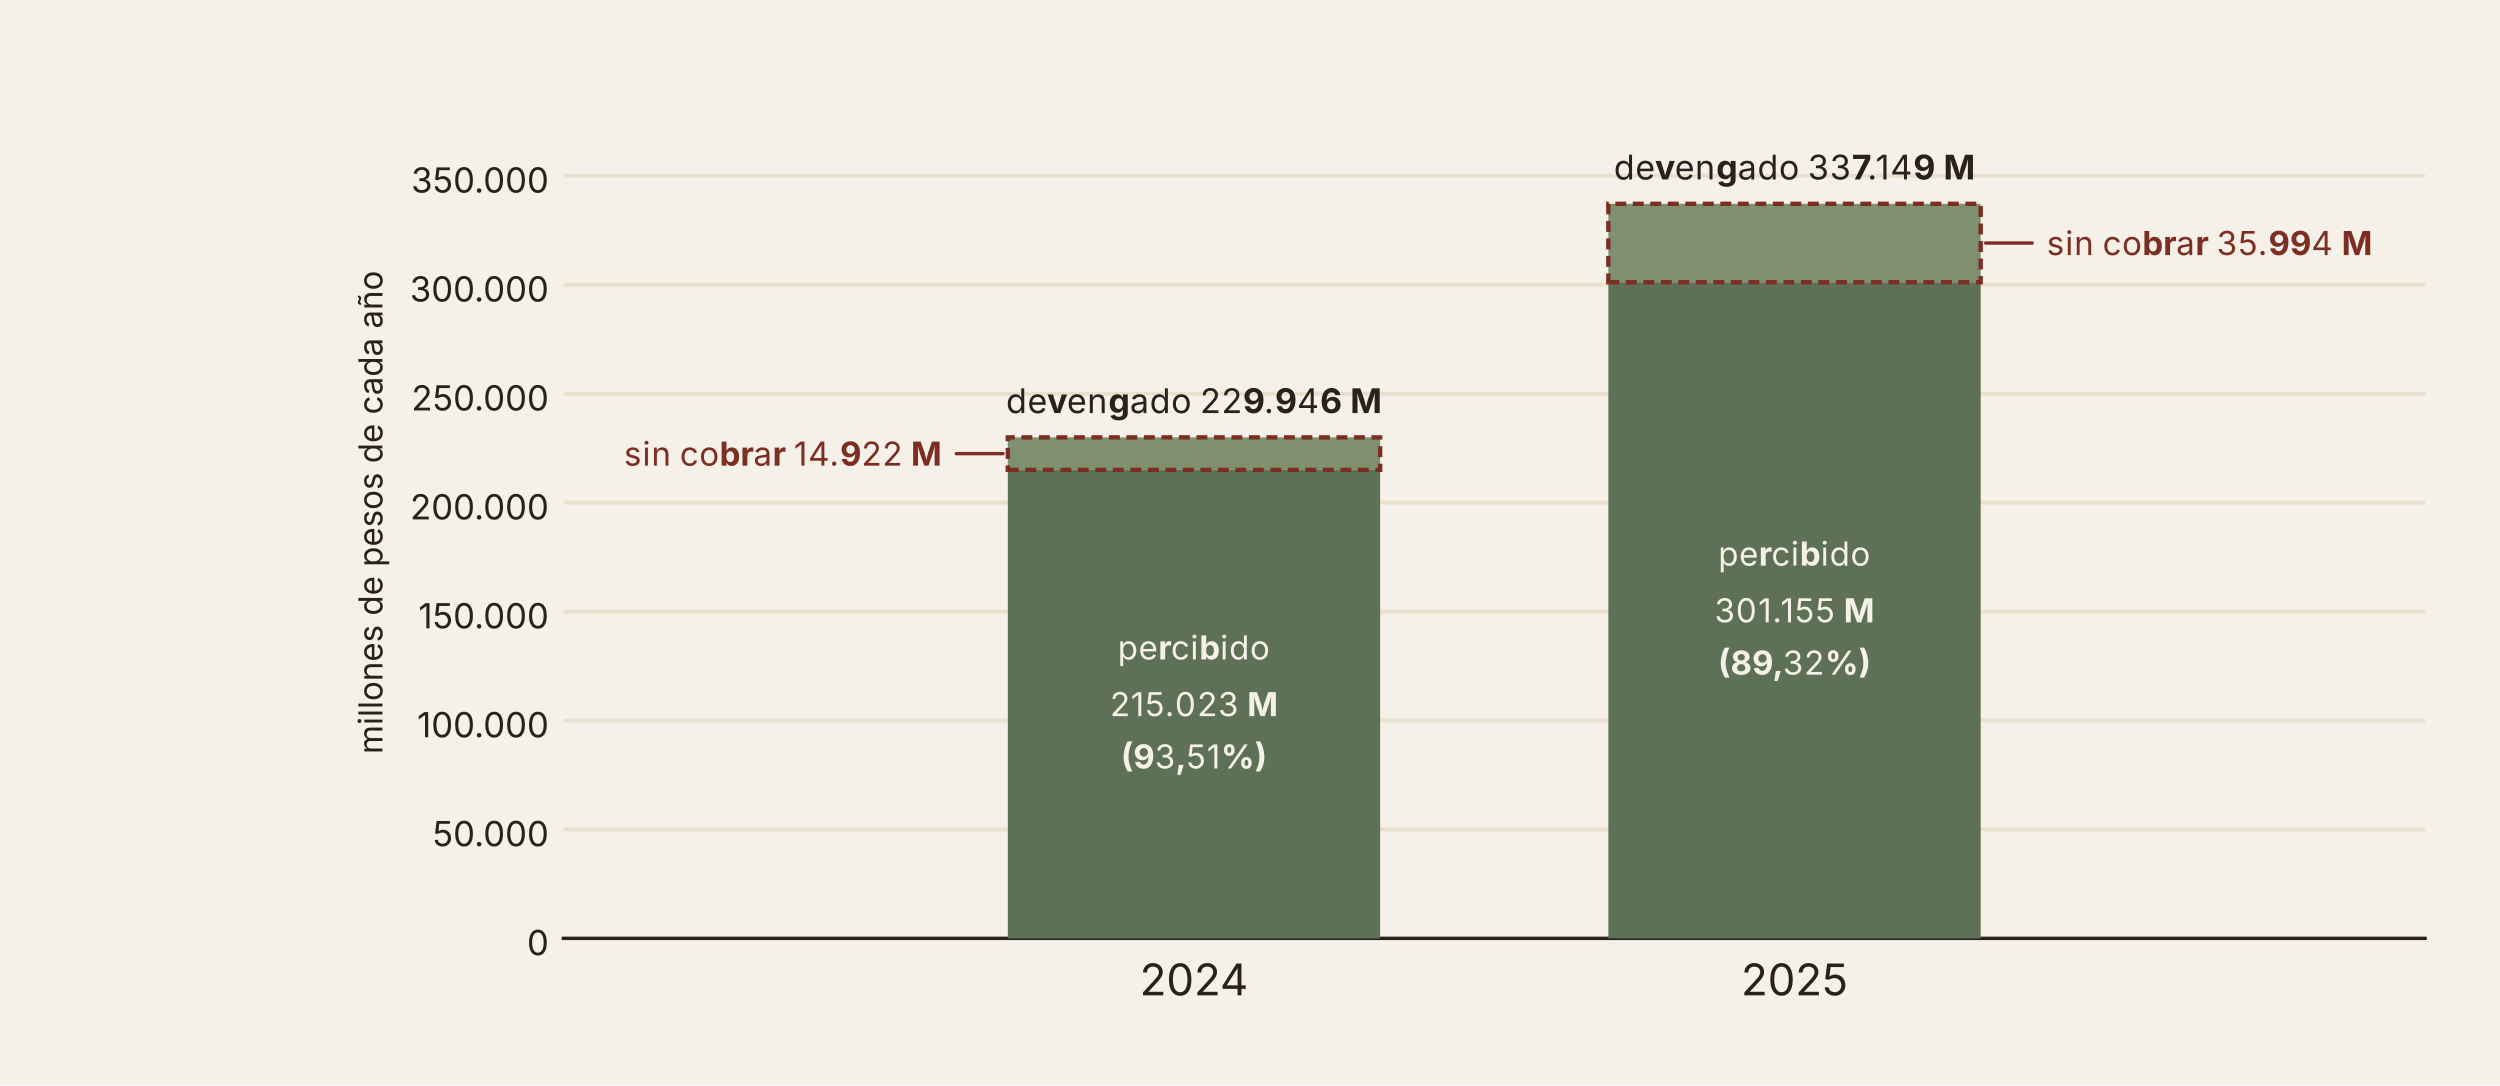
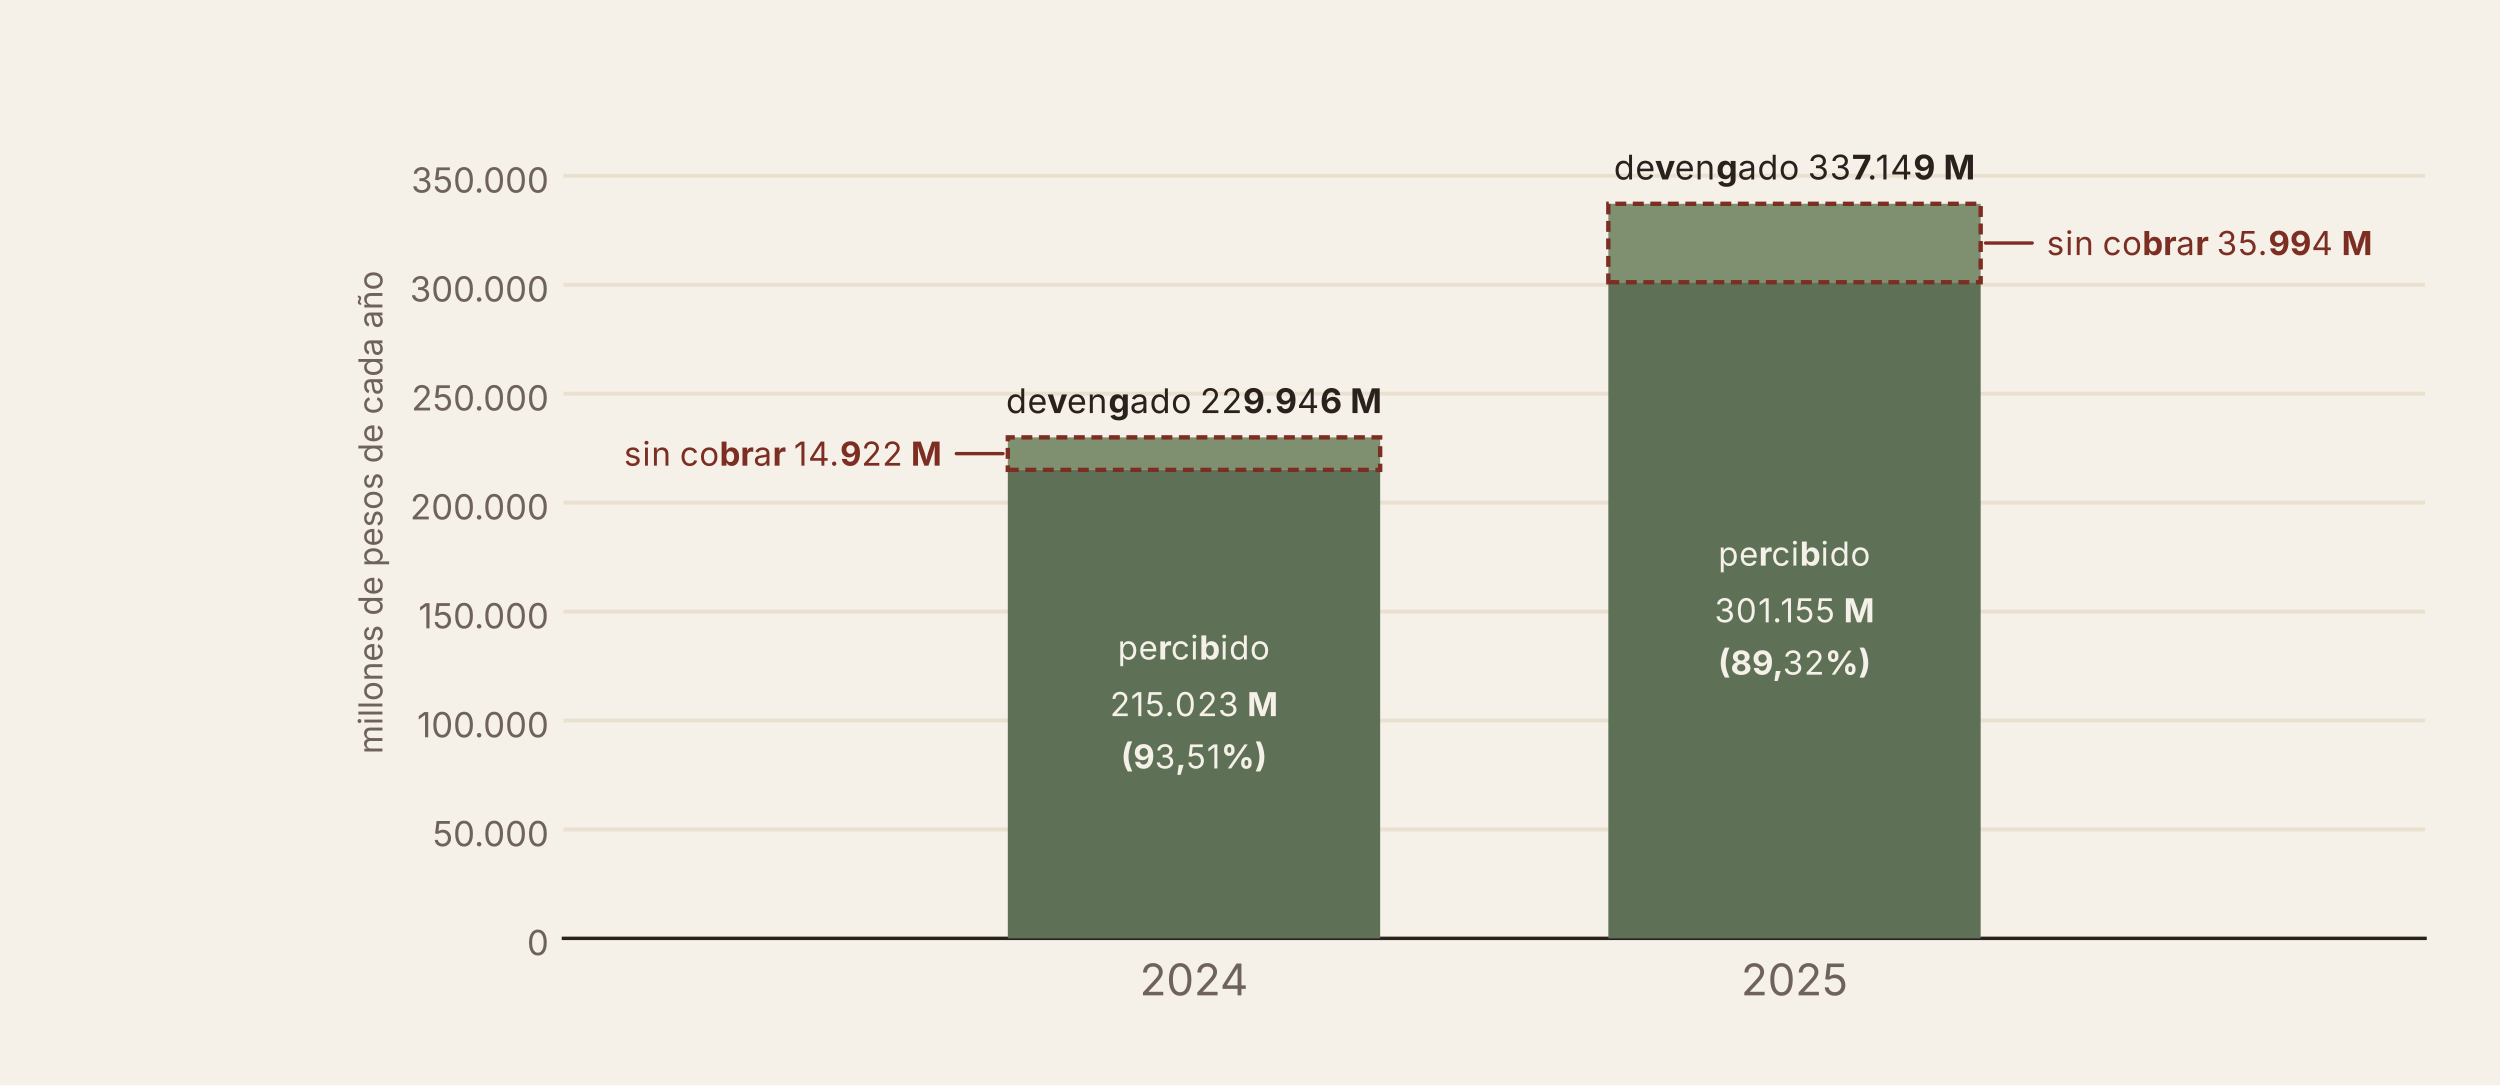
<svg xmlns="http://www.w3.org/2000/svg" xmlns:xlink="http://www.w3.org/1999/xlink" width="514.175pt" height="223.2pt" viewBox="0 0 514.175 223.2" version="1.1">
  <defs>
    <style type="text/css">*{stroke-linejoin: round; stroke-linecap: butt}</style>
  </defs>
  <g id="figure_1">
    <g id="patch_1">
      <path d="M 0 223.2  L 514.175 223.2  L 514.175 0  L 0 0  z " style="fill: #f5f0e8" />
    </g>
    <g id="axes_1">
      <g id="patch_2">
        <path d="M 115.88 192.994  L 498.762 192.994  L 498.762 17.744  L 115.88 17.744  z " style="fill: #f5f0e8" />
      </g>
      <g id="matplotlib.axis_1">
        <g id="xtick_1">
          <g id="line2d_1" />
          <g id="text_1">
-             <g style="fill: #2a211c" transform="translate(234.4017 204.7132) scale(0.09 -0.09)">
+             <g style="fill: #6e625a" transform="translate(234.4017 204.7132) scale(0.09 -0.09)">
              <defs>
                <path id="Inter-Regular-53f" d="M 481 0  L 481 428  L 2028 2106  Q 2288 2388 2459 2600  Q 2631 2813 2718 3005  Q 2806 3197 2806 3413  Q 2806 3656 2690 3834  Q 2575 4013 2378 4108  Q 2181 4203 1931 4203  Q 1666 4203 1470 4095  Q 1275 3988 1169 3792  Q 1063 3597 1063 3334  L 494 3334  Q 494 3747 684 4059  Q 875 4372 1203 4545  Q 1531 4719 1947 4719  Q 2363 4719 2683 4545  Q 3003 4372 3186 4078  Q 3369 3784 3369 3419  Q 3369 3166 3278 2927  Q 3188 2688 2959 2384  Q 2731 2081 2319 1644  L 1300 559  L 1300 522  L 3447 522  L 3447 0  L 481 0  z " transform="scale(0.015625)" />
                <path id="Inter-Regular-53d" d="M 2019 -63  Q 1500 -63 1134 218  Q 769 500 575 1033  Q 381 1566 381 2325  Q 381 3081 576 3615  Q 772 4150 1137 4434  Q 1503 4719 2019 4719  Q 2534 4719 2901 4434  Q 3269 4150 3462 3615  Q 3656 3081 3656 2325  Q 3656 1569 3464 1034  Q 3272 500 2906 218  Q 2541 -63 2019 -63  z M 2019 456  Q 2359 456 2596 678  Q 2834 900 2959 1317  Q 3084 1734 3084 2325  Q 3084 2919 2959 3339  Q 2834 3759 2596 3981  Q 2359 4203 2019 4203  Q 1678 4203 1440 3979  Q 1203 3756 1078 3337  Q 953 2919 953 2325  Q 953 1734 1078 1317  Q 1203 900 1440 678  Q 1678 456 2019 456  z " transform="scale(0.015625)" />
                <path id="Inter-Regular-542" d="M 375 947  L 375 1431  L 2413 4656  L 2772 4656  L 2772 3913  L 2531 3913  L 1009 1506  L 1009 1469  L 3766 1469  L 3766 947  L 375 947  z M 2566 0  L 2566 1091  L 2569 1319  L 2569 4656  L 3134 4656  L 3134 0  L 2566 0  z " transform="scale(0.015625)" />
              </defs>
              <use xlink:href="#Inter-Regular-53f" />
              <use xlink:href="#Inter-Regular-53d" transform="translate(60.98438 0)" />
              <use xlink:href="#Inter-Regular-53f" transform="translate(124.0781 0)" />
              <use xlink:href="#Inter-Regular-542" transform="translate(183.5 0)" />
            </g>
          </g>
        </g>
        <g id="xtick_2">
          <g id="line2d_2" />
          <g id="text_2">
-             <g style="fill: #2a211c" transform="translate(358.0787 204.7132) scale(0.09 -0.09)">
+             <g style="fill: #6e625a" transform="translate(358.0787 204.7132) scale(0.09 -0.09)">
              <defs>
                <path id="Inter-Regular-543" d="M 1863 -63  Q 1453 -63 1128 98  Q 803 259 609 539  Q 416 819 400 1175  L 975 1175  Q 994 969 1116 806  Q 1238 644 1433 551  Q 1628 459 1863 459  Q 2144 459 2364 590  Q 2584 722 2709 953  Q 2834 1184 2834 1478  Q 2834 1778 2703 2015  Q 2572 2253 2345 2389  Q 2119 2525 1825 2525  Q 1609 2525 1387 2456  Q 1166 2388 1028 2281  L 472 2350  L 747 4656  L 3197 4656  L 3197 4134  L 1247 4134  L 1088 2775  L 1113 2775  Q 1256 2894 1475 2970  Q 1694 3047 1934 3047  Q 2253 3047 2523 2931  Q 2794 2816 2994 2605  Q 3194 2394 3305 2109  Q 3416 1825 3416 1488  Q 3416 1041 3214 691  Q 3013 341 2663 139  Q 2313 -63 1863 -63  z " transform="scale(0.015625)" />
              </defs>
              <use xlink:href="#Inter-Regular-53f" />
              <use xlink:href="#Inter-Regular-53d" transform="translate(60.98438 0)" />
              <use xlink:href="#Inter-Regular-53f" transform="translate(124.0781 0)" />
              <use xlink:href="#Inter-Regular-543" transform="translate(185.0625 0)" />
            </g>
          </g>
        </g>
      </g>
      <g id="matplotlib.axis_2">
        <g id="ytick_1">
          <g id="line2d_3">
-             <path d="M 115.88 192.994  L 498.762 192.994  " clip-path="url(#pee10ecb69b)" style="fill: none; stroke: #eae0cf; stroke-width: 0.8; stroke-linecap: square" />
+             <path d="M 115.88 192.994  L 498.762 192.994  " clip-path="url(#p95b6f1bb0f)" style="fill: none; stroke: #eae0cf; stroke-width: 0.8; stroke-linecap: square" />
          </g>
          <g id="line2d_4" />
          <g id="text_3">
-             <g style="fill: #2a211c" transform="translate(108.3815 196.448) scale(0.0713 -0.0713)">
+             <g style="fill: #6e625a" transform="translate(108.3815 196.448) scale(0.0713 -0.0713)">
              <use xlink:href="#Inter-Regular-53d" />
            </g>
          </g>
        </g>
        <g id="ytick_2">
          <g id="line2d_5">
-             <path d="M 115.88 170.589  L 498.762 170.589  " clip-path="url(#pee10ecb69b)" style="fill: none; stroke: #eae0cf; stroke-width: 0.8; stroke-linecap: square" />
+             <path d="M 115.88 170.589  L 498.762 170.589  " clip-path="url(#p95b6f1bb0f)" style="fill: none; stroke: #eae0cf; stroke-width: 0.8; stroke-linecap: square" />
          </g>
          <g id="line2d_6" />
          <g id="text_4">
-             <g style="fill: #2a211c" transform="translate(88.96223 174.0428) scale(0.0713 -0.0713)">
+             <g style="fill: #6e625a" transform="translate(88.96223 174.0428) scale(0.0713 -0.0713)">
              <defs>
                <path id="Inter-Regular-5de" d="M 922 -41  Q 747 -41 623 82  Q 500 206 500 381  Q 500 556 623 679  Q 747 803 922 803  Q 1097 803 1220 679  Q 1344 556 1344 381  Q 1344 206 1220 82  Q 1097 -41 922 -41  z " transform="scale(0.015625)" />
              </defs>
              <use xlink:href="#Inter-Regular-543" />
              <use xlink:href="#Inter-Regular-53d" transform="translate(59.32812 0)" />
              <use xlink:href="#Inter-Regular-5de" transform="translate(119.8906 0)" />
              <use xlink:href="#Inter-Regular-53d" transform="translate(146.1719 0)" />
              <use xlink:href="#Inter-Regular-53d" transform="translate(209.2656 0)" />
              <use xlink:href="#Inter-Regular-53d" transform="translate(272.3594 0)" />
            </g>
          </g>
        </g>
        <g id="ytick_3">
          <g id="line2d_7">
-             <path d="M 115.88 148.184  L 498.762 148.184  " clip-path="url(#pee10ecb69b)" style="fill: none; stroke: #eae0cf; stroke-width: 0.8; stroke-linecap: square" />
+             <path d="M 115.88 148.184  L 498.762 148.184  " clip-path="url(#p95b6f1bb0f)" style="fill: none; stroke: #eae0cf; stroke-width: 0.8; stroke-linecap: square" />
          </g>
          <g id="line2d_8" />
          <g id="text_5">
-             <g style="fill: #2a211c" transform="translate(85.79384 151.6377) scale(0.0713 -0.0713)">
+             <g style="fill: #6e625a" transform="translate(85.79384 151.6377) scale(0.0713 -0.0713)">
              <defs>
                <path id="Inter-Regular-53e" d="M 2041 4656  L 2041 0  L 1456 0  L 1456 4106  L 1425 4106  L 300 3272  L 300 3909  L 1313 4656  L 2041 4656  z " transform="scale(0.015625)" />
              </defs>
              <use xlink:href="#Inter-Regular-53e" />
              <use xlink:href="#Inter-Regular-53d" transform="translate(40.67188 0)" />
              <use xlink:href="#Inter-Regular-53d" transform="translate(103.7656 0)" />
              <use xlink:href="#Inter-Regular-5de" transform="translate(164.3281 0)" />
              <use xlink:href="#Inter-Regular-53d" transform="translate(190.6094 0)" />
              <use xlink:href="#Inter-Regular-53d" transform="translate(253.7031 0)" />
              <use xlink:href="#Inter-Regular-53d" transform="translate(316.7969 0)" />
            </g>
          </g>
        </g>
        <g id="ytick_4">
          <g id="line2d_9">
-             <path d="M 115.88 125.779  L 498.762 125.779  " clip-path="url(#pee10ecb69b)" style="fill: none; stroke: #eae0cf; stroke-width: 0.8; stroke-linecap: square" />
+             <path d="M 115.88 125.779  L 498.762 125.779  " clip-path="url(#p95b6f1bb0f)" style="fill: none; stroke: #eae0cf; stroke-width: 0.8; stroke-linecap: square" />
          </g>
          <g id="line2d_10" />
          <g id="text_6">
-             <g style="fill: #2a211c" transform="translate(86.06233 129.2325) scale(0.0713 -0.0713)">
+             <g style="fill: #6e625a" transform="translate(86.06233 129.2325) scale(0.0713 -0.0713)">
              <use xlink:href="#Inter-Regular-53e" />
              <use xlink:href="#Inter-Regular-543" transform="translate(40.67188 0)" />
              <use xlink:href="#Inter-Regular-53d" transform="translate(100 0)" />
              <use xlink:href="#Inter-Regular-5de" transform="translate(160.5625 0)" />
              <use xlink:href="#Inter-Regular-53d" transform="translate(186.8438 0)" />
              <use xlink:href="#Inter-Regular-53d" transform="translate(249.9375 0)" />
              <use xlink:href="#Inter-Regular-53d" transform="translate(313.0312 0)" />
            </g>
          </g>
        </g>
        <g id="ytick_5">
          <g id="line2d_11">
-             <path d="M 115.88 103.374  L 498.762 103.374  " clip-path="url(#pee10ecb69b)" style="fill: none; stroke: #eae0cf; stroke-width: 0.8; stroke-linecap: square" />
+             <path d="M 115.88 103.374  L 498.762 103.374  " clip-path="url(#p95b6f1bb0f)" style="fill: none; stroke: #eae0cf; stroke-width: 0.8; stroke-linecap: square" />
          </g>
          <g id="line2d_12" />
          <g id="text_7">
-             <g style="fill: #2a211c" transform="translate(84.34556 106.8273) scale(0.0713 -0.0713)">
+             <g style="fill: #6e625a" transform="translate(84.34556 106.8273) scale(0.0713 -0.0713)">
              <use xlink:href="#Inter-Regular-53f" />
              <use xlink:href="#Inter-Regular-53d" transform="translate(60.98438 0)" />
              <use xlink:href="#Inter-Regular-53d" transform="translate(124.0781 0)" />
              <use xlink:href="#Inter-Regular-5de" transform="translate(184.6406 0)" />
              <use xlink:href="#Inter-Regular-53d" transform="translate(210.9219 0)" />
              <use xlink:href="#Inter-Regular-53d" transform="translate(274.0156 0)" />
              <use xlink:href="#Inter-Regular-53d" transform="translate(337.1094 0)" />
            </g>
          </g>
        </g>
        <g id="ytick_6">
          <g id="line2d_13">
-             <path d="M 115.88 80.969  L 498.762 80.969  " clip-path="url(#pee10ecb69b)" style="fill: none; stroke: #eae0cf; stroke-width: 0.8; stroke-linecap: square" />
+             <path d="M 115.88 80.969  L 498.762 80.969  " clip-path="url(#p95b6f1bb0f)" style="fill: none; stroke: #eae0cf; stroke-width: 0.8; stroke-linecap: square" />
          </g>
          <g id="line2d_14" />
          <g id="text_8">
-             <g style="fill: #2a211c" transform="translate(84.61405 84.42211) scale(0.0713 -0.0713)">
+             <g style="fill: #6e625a" transform="translate(84.61405 84.42211) scale(0.0713 -0.0713)">
              <use xlink:href="#Inter-Regular-53f" />
              <use xlink:href="#Inter-Regular-543" transform="translate(60.98438 0)" />
              <use xlink:href="#Inter-Regular-53d" transform="translate(120.3125 0)" />
              <use xlink:href="#Inter-Regular-5de" transform="translate(180.875 0)" />
              <use xlink:href="#Inter-Regular-53d" transform="translate(207.1562 0)" />
              <use xlink:href="#Inter-Regular-53d" transform="translate(270.25 0)" />
              <use xlink:href="#Inter-Regular-53d" transform="translate(333.3438 0)" />
            </g>
          </g>
        </g>
        <g id="ytick_7">
          <g id="line2d_15">
-             <path d="M 115.88 58.563  L 498.762 58.563  " clip-path="url(#pee10ecb69b)" style="fill: none; stroke: #eae0cf; stroke-width: 0.8; stroke-linecap: square" />
+             <path d="M 115.88 58.563  L 498.762 58.563  " clip-path="url(#p95b6f1bb0f)" style="fill: none; stroke: #eae0cf; stroke-width: 0.8; stroke-linecap: square" />
          </g>
          <g id="line2d_16" />
          <g id="text_9">
-             <g style="fill: #2a211c" transform="translate(84.28986 62.01693) scale(0.0713 -0.0713)">
+             <g style="fill: #6e625a" transform="translate(84.28986 62.01693) scale(0.0713 -0.0713)">
              <defs>
                <path id="Inter-Regular-541" d="M 1984 -63  Q 1528 -63 1175 93  Q 822 250 614 528  Q 406 806 391 1175  L 991 1175  Q 1009 953 1142 792  Q 1275 631 1492 545  Q 1709 459 1975 459  Q 2269 459 2495 561  Q 2722 663 2853 847  Q 2984 1031 2984 1272  Q 2984 1525 2857 1717  Q 2731 1909 2490 2018  Q 2250 2128 1903 2128  L 1525 2128  L 1525 2644  L 1903 2644  Q 2175 2644 2383 2742  Q 2591 2841 2706 3019  Q 2822 3197 2822 3438  Q 2822 3669 2720 3841  Q 2619 4013 2431 4108  Q 2244 4203 1991 4203  Q 1753 4203 1545 4117  Q 1338 4031 1205 3872  Q 1072 3713 1063 3484  L 491 3484  Q 503 3850 709 4128  Q 916 4406 1255 4562  Q 1594 4719 2003 4719  Q 2438 4719 2752 4544  Q 3066 4369 3234 4084  Q 3403 3800 3403 3469  Q 3403 3075 3195 2800  Q 2988 2525 2631 2419  L 2631 2381  Q 2928 2334 3139 2181  Q 3350 2028 3461 1793  Q 3572 1559 3572 1266  Q 3572 884 3365 584  Q 3159 284 2800 110  Q 2441 -63 1984 -63  z " transform="scale(0.015625)" />
              </defs>
              <use xlink:href="#Inter-Regular-541" />
              <use xlink:href="#Inter-Regular-53d" transform="translate(61.76562 0)" />
              <use xlink:href="#Inter-Regular-53d" transform="translate(124.8594 0)" />
              <use xlink:href="#Inter-Regular-5de" transform="translate(185.4219 0)" />
              <use xlink:href="#Inter-Regular-53d" transform="translate(211.7031 0)" />
              <use xlink:href="#Inter-Regular-53d" transform="translate(274.7969 0)" />
              <use xlink:href="#Inter-Regular-53d" transform="translate(337.8906 0)" />
            </g>
          </g>
        </g>
        <g id="ytick_8">
          <g id="line2d_17">
-             <path d="M 115.88 36.158  L 498.762 36.158  " clip-path="url(#pee10ecb69b)" style="fill: none; stroke: #eae0cf; stroke-width: 0.8; stroke-linecap: square" />
+             <path d="M 115.88 36.158  L 498.762 36.158  " clip-path="url(#p95b6f1bb0f)" style="fill: none; stroke: #eae0cf; stroke-width: 0.8; stroke-linecap: square" />
          </g>
          <g id="line2d_18" />
          <g id="text_10">
-             <g style="fill: #2a211c" transform="translate(84.55835 39.61175) scale(0.0713 -0.0713)">
+             <g style="fill: #6e625a" transform="translate(84.55835 39.61175) scale(0.0713 -0.0713)">
              <use xlink:href="#Inter-Regular-541" />
              <use xlink:href="#Inter-Regular-543" transform="translate(61.76562 0)" />
              <use xlink:href="#Inter-Regular-53d" transform="translate(121.0938 0)" />
              <use xlink:href="#Inter-Regular-5de" transform="translate(181.6562 0)" />
              <use xlink:href="#Inter-Regular-53d" transform="translate(207.9375 0)" />
              <use xlink:href="#Inter-Regular-53d" transform="translate(271.0312 0)" />
              <use xlink:href="#Inter-Regular-53d" transform="translate(334.125 0)" />
            </g>
          </g>
        </g>
        <g id="text_11">
-           <g style="fill: #2a211c" transform="translate(78.64962 155.0769) rotate(-90) scale(0.068 -0.068)">
+           <g style="fill: #6e625a" transform="translate(78.64962 155.0769) rotate(-90) scale(0.068 -0.068)">
            <defs>
              <path id="Inter-Regular-2fe" d="M 494 0  L 494 3494  L 1041 3494  L 1044 2713  L 1000 2713  Q 1072 2997 1226 3183  Q 1381 3369 1589 3462  Q 1797 3556 2022 3556  Q 2403 3556 2639 3322  Q 2875 3088 2944 2706  L 2869 2706  Q 2931 2969 3097 3159  Q 3263 3350 3498 3453  Q 3734 3556 4013 3556  Q 4316 3556 4566 3425  Q 4816 3294 4964 3028  Q 5113 2763 5113 2356  L 5113 0  L 4550 0  L 4550 2341  Q 4550 2719 4337 2881  Q 4125 3044 3844 3044  Q 3609 3044 3439 2945  Q 3269 2847 3176 2675  Q 3084 2503 3084 2281  L 3084 0  L 2522 0  L 2522 2397  Q 2522 2688 2328 2866  Q 2134 3044 1838 3044  Q 1634 3044 1454 2948  Q 1275 2853 1165 2665  Q 1056 2478 1056 2200  L 1056 0  L 494 0  z " transform="scale(0.015625)" />
              <path id="Inter-Regular-2b1" d="M 494 0  L 494 3494  L 1056 3494  L 1056 0  L 494 0  z M 778 4066  Q 619 4066 503 4175  Q 387 4284 387 4438  Q 387 4594 503 4701  Q 619 4809 778 4809  Q 940 4809 1056 4701  Q 1172 4594 1172 4438  Q 1172 4284 1056 4175  Q 940 4066 778 4066  z " transform="scale(0.015625)" />
              <path id="Inter-Regular-2e0" d="M 1056 4656  L 1056 0  L 494 0  L 494 4656  L 1056 4656  z " transform="scale(0.015625)" />
              <path id="Inter-Regular-316" d="M 1916 -75  Q 1441 -75 1083 150  Q 725 375 525 781  Q 325 1188 325 1725  Q 325 2272 525 2680  Q 725 3088 1083 3313  Q 1441 3538 1916 3538  Q 2394 3538 2753 3313  Q 3113 3088 3313 2680  Q 3513 2272 3513 1725  Q 3513 1188 3313 781  Q 3113 375 2753 150  Q 2394 -75 1916 -75  z M 1916 428  Q 2269 428 2497 609  Q 2725 791 2834 1086  Q 2944 1381 2944 1725  Q 2944 2072 2834 2370  Q 2725 2669 2497 2851  Q 2269 3034 1916 3034  Q 1566 3034 1341 2851  Q 1116 2669 1006 2372  Q 897 2075 897 1725  Q 897 1381 1006 1086  Q 1116 791 1341 609  Q 1566 428 1916 428  z " transform="scale(0.015625)" />
              <path id="Inter-Regular-305" d="M 1056 2094  L 1056 0  L 494 0  L 494 3494  L 1034 3494  L 1038 2647  L 959 2647  Q 1119 3131 1414 3334  Q 1709 3538 2106 3538  Q 2459 3538 2725 3392  Q 2991 3247 3139 2955  Q 3288 2663 3288 2219  L 3288 0  L 2725 0  L 2725 2172  Q 2725 2575 2514 2803  Q 2303 3031 1938 3031  Q 1688 3031 1488 2922  Q 1288 2813 1172 2603  Q 1056 2394 1056 2094  z " transform="scale(0.015625)" />
              <path id="Inter-Regular-266" d="M 1963 -75  Q 1456 -75 1089 150  Q 722 375 523 778  Q 325 1181 325 1719  Q 325 2256 519 2665  Q 713 3075 1067 3306  Q 1422 3538 1897 3538  Q 2175 3538 2445 3445  Q 2716 3353 2936 3148  Q 3156 2944 3287 2609  Q 3419 2275 3419 1791  L 3419 1556  L 706 1556  L 706 2031  L 3116 2031  L 2853 1856  Q 2853 2200 2745 2467  Q 2638 2734 2425 2886  Q 2213 3038 1897 3038  Q 1581 3038 1356 2883  Q 1131 2728 1012 2479  Q 894 2231 894 1947  L 894 1631  Q 894 1244 1028 973  Q 1163 703 1405 564  Q 1647 425 1966 425  Q 2172 425 2340 484  Q 2509 544 2631 664  Q 2753 784 2819 963  L 3363 813  Q 3281 550 3087 350  Q 2894 150 2608 37  Q 2322 -75 1963 -75  z " transform="scale(0.015625)" />
              <path id="Inter-Regular-367" d="M 1681 -75  Q 1322 -75 1042 29  Q 763 134 581 340  Q 400 547 338 847  L 872 975  Q 947 688 1155 553  Q 1363 419 1675 419  Q 2041 419 2258 575  Q 2475 731 2475 947  Q 2475 1128 2348 1248  Q 2222 1369 1963 1428  L 1381 1566  Q 906 1678 675 1914  Q 444 2150 444 2519  Q 444 2819 612 3048  Q 781 3278 1073 3408  Q 1366 3538 1738 3538  Q 2097 3538 2348 3430  Q 2600 3322 2758 3133  Q 2916 2944 2994 2697  L 2484 2566  Q 2413 2753 2245 2906  Q 2078 3059 1741 3059  Q 1428 3059 1220 2915  Q 1013 2772 1013 2553  Q 1013 2359 1153 2242  Q 1294 2125 1600 2053  L 2128 1928  Q 2603 1816 2831 1580  Q 3059 1344 3059 984  Q 3059 678 2886 439  Q 2713 200 2402 62  Q 2091 -75 1681 -75  z " transform="scale(0.015625)" />
              <path id="Inter-Regular-6f1" transform="scale(0.015625)" />
              <path id="Inter-Regular-255" d="M 1803 -75  Q 1369 -75 1034 147  Q 700 369 512 775  Q 325 1181 325 1738  Q 325 2291 514 2695  Q 703 3100 1037 3319  Q 1372 3538 1806 3538  Q 2147 3538 2347 3425  Q 2547 3313 2655 3170  Q 2763 3028 2819 2934  L 2863 2934  L 2863 4656  L 3425 4656  L 3425 0  L 2881 0  L 2881 541  L 2819 541  Q 2763 444 2652 298  Q 2541 153 2339 39  Q 2138 -75 1803 -75  z M 1888 428  Q 2206 428 2425 595  Q 2644 763 2756 1059  Q 2869 1356 2869 1744  Q 2869 2131 2758 2420  Q 2647 2709 2428 2871  Q 2209 3034 1888 3034  Q 1556 3034 1336 2862  Q 1116 2691 1006 2398  Q 897 2106 897 1744  Q 897 1378 1008 1079  Q 1119 781 1341 604  Q 1563 428 1888 428  z " transform="scale(0.015625)" />
              <path id="Inter-Regular-34b" d="M 494 -1306  L 494 3494  L 1038 3494  L 1038 2934  L 1100 2934  Q 1159 3028 1265 3170  Q 1372 3313 1572 3425  Q 1772 3538 2113 3538  Q 2550 3538 2883 3319  Q 3216 3100 3405 2695  Q 3594 2291 3594 1738  Q 3594 1181 3406 775  Q 3219 369 2886 147  Q 2553 -75 2116 -75  Q 1784 -75 1581 39  Q 1378 153 1268 298  Q 1159 444 1100 541  L 1056 541  L 1056 -1306  L 494 -1306  z M 2031 428  Q 2359 428 2579 604  Q 2800 781 2911 1079  Q 3022 1378 3022 1744  Q 3022 2106 2912 2398  Q 2803 2691 2583 2862  Q 2363 3034 2031 3034  Q 1709 3034 1490 2871  Q 1272 2709 1161 2420  Q 1050 2131 1050 1744  Q 1050 1356 1162 1059  Q 1275 763 1495 595  Q 1716 428 2031 428  z " transform="scale(0.015625)" />
              <path id="Inter-Regular-24a" d="M 1916 -75  Q 1441 -75 1083 150  Q 725 375 525 781  Q 325 1188 325 1725  Q 325 2272 525 2680  Q 725 3088 1083 3313  Q 1441 3538 1916 3538  Q 2169 3538 2394 3472  Q 2619 3406 2805 3282  Q 2991 3159 3125 2979  Q 3259 2800 3331 2572  L 2791 2419  Q 2753 2553 2675 2665  Q 2597 2778 2486 2861  Q 2375 2944 2231 2989  Q 2088 3034 1916 3034  Q 1566 3034 1341 2851  Q 1116 2669 1006 2372  Q 897 2075 897 1725  Q 897 1381 1006 1086  Q 1116 791 1341 609  Q 1566 428 1916 428  Q 2091 428 2237 475  Q 2384 522 2498 608  Q 2613 694 2691 812  Q 2769 931 2806 1072  L 3344 919  Q 3275 684 3139 501  Q 3003 319 2815 189  Q 2628 59 2400 -8  Q 2172 -75 1916 -75  z " transform="scale(0.015625)" />
              <path id="Inter-Regular-1fb" d="M 1472 -81  Q 1141 -81 870 44  Q 600 169 440 409  Q 281 650 281 994  Q 281 1294 400 1481  Q 519 1669 717 1776  Q 916 1884 1156 1937  Q 1397 1991 1641 2022  Q 1953 2063 2150 2084  Q 2347 2106 2442 2159  Q 2538 2213 2538 2341  L 2538 2359  Q 2538 2578 2456 2729  Q 2375 2881 2212 2962  Q 2050 3044 1806 3044  Q 1556 3044 1378 2966  Q 1200 2888 1089 2770  Q 978 2653 922 2531  L 381 2709  Q 516 3028 744 3208  Q 972 3388 1247 3463  Q 1522 3538 1791 3538  Q 1966 3538 2189 3495  Q 2413 3453 2620 3328  Q 2828 3203 2964 2958  Q 3100 2713 3100 2303  L 3100 0  L 2547 0  L 2547 475  L 2509 475  Q 2450 353 2319 223  Q 2188 94 1978 6  Q 1769 -81 1472 -81  z M 1569 416  Q 1881 416 2097 537  Q 2313 659 2425 854  Q 2538 1050 2538 1263  L 2538 1747  Q 2503 1706 2387 1673  Q 2272 1641 2123 1616  Q 1975 1591 1836 1573  Q 1697 1556 1616 1547  Q 1413 1522 1236 1461  Q 1059 1400 953 1283  Q 847 1166 847 966  Q 847 784 940 662  Q 1034 541 1196 478  Q 1359 416 1569 416  z " transform="scale(0.015625)" />
              <path id="Inter-Regular-306" d="M 1056 2094  L 1056 0  L 494 0  L 494 3494  L 1034 3494  L 1038 2647  L 959 2647  Q 1119 3131 1414 3334  Q 1709 3538 2106 3538  Q 2459 3538 2725 3392  Q 2991 3247 3139 2955  Q 3288 2663 3288 2219  L 3288 0  L 2725 0  L 2725 2172  Q 2725 2575 2514 2803  Q 2303 3031 1938 3031  Q 1688 3031 1488 2922  Q 1288 2813 1172 2603  Q 1056 2394 1056 2094  z M 2300 4103  Q 2184 4103 2073 4142  Q 1963 4181 1864 4232  Q 1766 4284 1683 4323  Q 1600 4363 1541 4363  Q 1459 4363 1420 4284  Q 1381 4206 1375 4116  L 981 4116  Q 991 4397 1114 4581  Q 1238 4766 1488 4766  Q 1609 4766 1712 4725  Q 1816 4684 1906 4632  Q 1997 4581 2080 4540  Q 2163 4500 2241 4500  Q 2319 4500 2359 4559  Q 2400 4619 2416 4753  L 2800 4753  Q 2791 4459 2661 4281  Q 2531 4103 2300 4103  z " transform="scale(0.015625)" />
            </defs>
            <use xlink:href="#Inter-Regular-2fe" />
            <use xlink:href="#Inter-Regular-2b1" transform="translate(87.59375 0)" />
            <use xlink:href="#Inter-Regular-2e0" transform="translate(111.8125 0)" />
            <use xlink:href="#Inter-Regular-2e0" transform="translate(136.0312 0)" />
            <use xlink:href="#Inter-Regular-316" transform="translate(160.25 0)" />
            <use xlink:href="#Inter-Regular-305" transform="translate(220.2188 0)" />
            <use xlink:href="#Inter-Regular-266" transform="translate(279.2969 0)" />
            <use xlink:href="#Inter-Regular-367" transform="translate(337.5938 0)" />
            <use xlink:href="#Inter-Regular-6f1" transform="translate(390.375 0)" />
            <use xlink:href="#Inter-Regular-255" transform="translate(418.5 0)" />
            <use xlink:href="#Inter-Regular-266" transform="translate(479.7344 0)" />
            <use xlink:href="#Inter-Regular-6f1" transform="translate(538.0312 0)" />
            <use xlink:href="#Inter-Regular-34b" transform="translate(566.1562 0)" />
            <use xlink:href="#Inter-Regular-266" transform="translate(627.3906 0)" />
            <use xlink:href="#Inter-Regular-367" transform="translate(685.6875 0)" />
            <use xlink:href="#Inter-Regular-316" transform="translate(738.4688 0)" />
            <use xlink:href="#Inter-Regular-367" transform="translate(798.4375 0)" />
            <use xlink:href="#Inter-Regular-6f1" transform="translate(851.2188 0)" />
            <use xlink:href="#Inter-Regular-255" transform="translate(879.3438 0)" />
            <use xlink:href="#Inter-Regular-266" transform="translate(940.5781 0)" />
            <use xlink:href="#Inter-Regular-6f1" transform="translate(998.875 0)" />
            <use xlink:href="#Inter-Regular-24a" transform="translate(1027 0)" />
            <use xlink:href="#Inter-Regular-1fb" transform="translate(1085.109 0)" />
            <use xlink:href="#Inter-Regular-255" transform="translate(1141.266 0)" />
            <use xlink:href="#Inter-Regular-1fb" transform="translate(1202.5 0)" />
            <use xlink:href="#Inter-Regular-6f1" transform="translate(1258.656 0)" />
            <use xlink:href="#Inter-Regular-1fb" transform="translate(1286.781 0)" />
            <use xlink:href="#Inter-Regular-306" transform="translate(1342.938 0)" />
            <use xlink:href="#Inter-Regular-316" transform="translate(1402.016 0)" />
          </g>
        </g>
      </g>
      <g id="patch_3">
        <path d="M 115.88 192.994  L 498.762 192.994  " style="fill: none; stroke: #2a211c; stroke-width: 0.7; stroke-linejoin: miter; stroke-linecap: square" />
      </g>
      <g id="patch_4">
-         <path d="M 207.278 192.994  L 283.854 192.994  L 283.854 96.642  L 207.278 96.642  z " clip-path="url(#pee10ecb69b)" style="fill: #5e7157" />
+         <path d="M 207.278 192.994  L 283.854 192.994  L 283.854 96.642  L 207.278 96.642  z " clip-path="url(#p95b6f1bb0f)" style="fill: #5e7157" />
      </g>
      <g id="patch_5">
-         <path d="M 207.278 96.642  L 283.854 96.642  L 283.854 89.955  L 207.278 89.955  z " clip-path="url(#pee10ecb69b)" style="fill: #7e9070" />
+         <path d="M 207.278 96.642  L 283.854 96.642  L 283.854 89.955  L 207.278 89.955  z " clip-path="url(#p95b6f1bb0f)" style="fill: #7e9070" />
      </g>
      <g id="text_12">
        <g style="fill: #f5f0e8" transform="translate(229.8813 135.6268) scale(0.068 -0.068)">
          <defs>
            <path id="Inter-Regular-354" d="M 400 0  L 400 3494  L 1306 3494  L 1306 2884  L 1344 2884  Q 1441 3209 1667 3375  Q 1894 3541 2188 3541  Q 2259 3541 2342 3533  Q 2425 3525 2491 3509  L 2491 2672  Q 2428 2694 2309 2706  Q 2191 2719 2084 2719  Q 1872 2719 1700 2626  Q 1528 2534 1433 2370  Q 1338 2206 1338 1988  L 1338 0  L 400 0  z " transform="scale(0.015625)" />
            <path id="Inter-Regular-242" d="M 2356 -59  Q 2072 -59 1875 37  Q 1678 134 1554 276  Q 1431 419 1366 559  L 1322 559  L 1322 0  L 400 0  L 400 4656  L 1338 4656  L 1338 2906  L 1366 2906  Q 1431 3044 1551 3191  Q 1672 3338 1869 3438  Q 2066 3538 2363 3538  Q 2750 3538 3072 3338  Q 3394 3138 3586 2738  Q 3778 2338 3778 1741  Q 3778 1159 3590 757  Q 3403 356 3081 148  Q 2759 -59 2356 -59  z M 2069 694  Q 2313 694 2480 828  Q 2647 963 2733 1200  Q 2819 1438 2819 1744  Q 2819 2050 2733 2284  Q 2647 2519 2481 2653  Q 2316 2788 2069 2788  Q 1828 2788 1659 2658  Q 1491 2528 1403 2295  Q 1316 2063 1316 1744  Q 1316 1428 1405 1192  Q 1494 956 1662 825  Q 1831 694 2069 694  z " transform="scale(0.015625)" />
          </defs>
          <use xlink:href="#Inter-Regular-34b" />
          <use xlink:href="#Inter-Regular-266" transform="translate(63.03125 0)" />
          <use xlink:href="#Inter-Regular-354" transform="translate(122.6094 0)" />
          <use xlink:href="#Inter-Regular-24a" transform="translate(160.8906 0)" />
          <use xlink:href="#Inter-Regular-2b1" transform="translate(219.7344 0)" />
          <use xlink:href="#Inter-Regular-242" transform="translate(246.8281 0)" />
          <use xlink:href="#Inter-Regular-2b1" transform="translate(309.8594 0)" />
          <use xlink:href="#Inter-Regular-255" transform="translate(336.9531 0)" />
          <use xlink:href="#Inter-Regular-316" transform="translate(399.9844 0)" />
        </g>
        <g style="fill: #f5f0e8" transform="translate(228.2865 147.2915) scale(0.068 -0.068)">
          <defs>
            <path id="Inter-Regular-124" d="M 422 0  L 422 4656  L 1884 4656  L 2641 2519  Q 2688 2369 2748 2131  Q 2809 1894 2871 1619  Q 2934 1344 2989 1084  Q 3044 825 3078 634  L 2894 634  Q 2928 822 2983 1080  Q 3038 1338 3100 1613  Q 3163 1888 3223 2128  Q 3284 2369 3331 2519  L 4075 4656  L 5544 4656  L 5544 0  L 4584 0  L 4584 2197  Q 4584 2347 4590 2575  Q 4597 2803 4603 3067  Q 4609 3331 4615 3598  Q 4622 3866 4625 4103  L 4684 4103  Q 4625 3844 4553 3567  Q 4481 3291 4407 3031  Q 4334 2772 4268 2555  Q 4203 2338 4156 2197  L 3384 0  L 2581 0  L 1797 2197  Q 1750 2338 1684 2552  Q 1619 2766 1545 3025  Q 1472 3284 1397 3561  Q 1322 3838 1253 4103  L 1328 4103  Q 1331 3878 1337 3612  Q 1344 3347 1351 3080  Q 1359 2813 1364 2583  Q 1369 2353 1369 2197  L 1369 0  L 422 0  z " transform="scale(0.015625)" />
          </defs>
          <use xlink:href="#Inter-Regular-53f" />
          <use xlink:href="#Inter-Regular-53e" transform="translate(62.9375 0)" />
          <use xlink:href="#Inter-Regular-543" transform="translate(106.0469 0)" />
          <use xlink:href="#Inter-Regular-5de" transform="translate(165.9531 0)" />
          <use xlink:href="#Inter-Regular-53d" transform="translate(196.4375 0)" />
          <use xlink:href="#Inter-Regular-53f" transform="translate(263.875 0)" />
          <use xlink:href="#Inter-Regular-541" transform="translate(326.8125 0)" />
          <use xlink:href="#Inter-Regular-6f1" transform="translate(391.3594 0)" />
          <use xlink:href="#Inter-Regular-124" transform="translate(415.0469 0)" />
        </g>
        <g style="fill: #f5f0e8" transform="translate(230.5231 158.051) scale(0.068 -0.068)">
          <defs>
            <path id="Inter-Regular-5a6" d="M 528 2191  Q 528 2710 633 3269  Q 738 3828 919 4344  Q 1100 4860 1334 5235  L 2206 5235  Q 1981 4750 1818 4223  Q 1656 3697 1570 3178  Q 1484 2660 1484 2191  Q 1484 1782 1557 1367  Q 1631 953 1790 481  Q 1950 10 2206 -578  L 1334 -578  Q 938 81 733 786  Q 528 1491 528 2191  z " transform="scale(0.015625)" />
            <path id="Inter-Regular-548" d="M 1988 -69  Q 1528 -69 1173 111  Q 819 291 603 602  Q 388 913 341 1297  L 1284 1297  Q 1341 1047 1525 900  Q 1709 753 1988 753  Q 2294 753 2505 936  Q 2716 1119 2823 1455  Q 2931 1791 2931 2250  L 2900 2250  Q 2794 2050 2617 1903  Q 2441 1756 2214 1676  Q 1988 1597 1731 1597  Q 1319 1597 992 1790  Q 666 1984 480 2326  Q 294 2669 294 3103  Q 294 3575 512 3942  Q 731 4309 1122 4520  Q 1513 4731 2028 4725  Q 2381 4725 2709 4604  Q 3038 4484 3298 4220  Q 3559 3956 3712 3518  Q 3866 3081 3866 2441  Q 3866 1853 3733 1387  Q 3600 922 3354 597  Q 3109 272 2762 101  Q 2416 -69 1988 -69  z M 2022 2297  Q 2194 2297 2342 2362  Q 2491 2428 2600 2543  Q 2709 2659 2771 2809  Q 2834 2959 2834 3134  Q 2834 3359 2729 3546  Q 2625 3734 2444 3848  Q 2263 3963 2028 3963  Q 1800 3963 1617 3852  Q 1434 3741 1328 3552  Q 1222 3363 1222 3128  Q 1222 2894 1326 2706  Q 1431 2519 1611 2408  Q 1791 2297 2022 2297  z " transform="scale(0.015625)" />
            <path id="Inter-Regular-5dd" d="M 372 -1234  L 647 703  L 1584 703  L 1009 -1234  L 372 -1234  z " transform="scale(0.015625)" />
            <path id="Inter-Regular-6d0" d="M 1597 2434  Q 1266 2434 1039 2575  Q 813 2716 697 2950  Q 581 3184 581 3459  L 581 3703  Q 581 3984 700 4217  Q 819 4450 1045 4590  Q 1272 4731 1597 4731  Q 1928 4731 2153 4590  Q 2378 4450 2495 4217  Q 2613 3984 2613 3703  L 2613 3459  Q 2613 3178 2494 2945  Q 2375 2713 2150 2573  Q 1925 2434 1597 2434  z M 1597 3006  Q 1806 3006 1882 3147  Q 1959 3288 1959 3459  L 1959 3703  Q 1959 3872 1886 4017  Q 1813 4163 1597 4163  Q 1391 4163 1311 4016  Q 1231 3869 1231 3703  L 1231 3459  Q 1231 3288 1311 3147  Q 1391 3006 1597 3006  z M 4903 -81  Q 4575 -81 4348 59  Q 4122 200 4005 434  Q 3888 669 3888 944  L 3888 1188  Q 3888 1469 4006 1701  Q 4125 1934 4353 2075  Q 4581 2216 4903 2216  Q 5238 2216 5463 2075  Q 5688 1934 5803 1701  Q 5919 1469 5919 1188  L 5919 944  Q 5919 666 5801 431  Q 5684 197 5457 58  Q 5231 -81 4903 -81  z M 4903 491  Q 5113 491 5189 631  Q 5266 772 5266 944  L 5266 1188  Q 5266 1356 5192 1501  Q 5119 1647 4903 1647  Q 4697 1647 4619 1500  Q 4541 1353 4541 1188  L 4541 944  Q 4541 772 4619 631  Q 4697 491 4903 491  z M 1309 0  L 4509 4656  L 5156 4656  L 1956 0  L 1309 0  z " transform="scale(0.015625)" />
            <path id="Inter-Regular-5a7" d="M 209 -578  Q 469 16 626 489  Q 784 963 856 1375  Q 928 1788 928 2191  Q 928 2660 842 3178  Q 756 3697 595 4223  Q 434 4750 209 5235  L 1078 5235  Q 1316 4860 1497 4344  Q 1678 3828 1781 3267  Q 1884 2707 1884 2191  Q 1884 1485 1678 780  Q 1472 75 1078 -578  L 209 -578  z " transform="scale(0.015625)" />
          </defs>
          <use xlink:href="#Inter-Regular-5a6" />
          <use xlink:href="#Inter-Regular-548" transform="translate(37.70312 0)" />
          <use xlink:href="#Inter-Regular-541" transform="translate(102.6406 0)" />
          <use xlink:href="#Inter-Regular-5dd" transform="translate(165.0938 0)" />
          <use xlink:href="#Inter-Regular-543" transform="translate(197.8594 0)" />
          <use xlink:href="#Inter-Regular-53e" transform="translate(260.0625 0)" />
          <use xlink:href="#Inter-Regular-6d0" transform="translate(303.1719 0)" />
          <use xlink:href="#Inter-Regular-5a7" transform="translate(404.7344 0)" />
        </g>
      </g>
      <g id="patch_6">
        <path d="M 196.689 93.298  Q 201.483 93.298 206.277 93.298  " style="fill: none; stroke: #7c2e23; stroke-width: 0.7; stroke-linecap: round" />
      </g>
      <g id="text_13">
        <g style="fill: #7c2e23" transform="translate(128.3276 95.77194) scale(0.068 -0.068)">
          <use xlink:href="#Inter-Regular-367" />
          <use xlink:href="#Inter-Regular-2b1" transform="translate(56 0)" />
          <use xlink:href="#Inter-Regular-305" transform="translate(83.09375 0)" />
          <use xlink:href="#Inter-Regular-6f1" transform="translate(145.3438 0)" />
          <use xlink:href="#Inter-Regular-24a" transform="translate(169.0312 0)" />
          <use xlink:href="#Inter-Regular-316" transform="translate(227.875 0)" />
          <use xlink:href="#Inter-Regular-242" transform="translate(289.2031 0)" />
          <use xlink:href="#Inter-Regular-354" transform="translate(352.2344 0)" />
          <use xlink:href="#Inter-Regular-1fb" transform="translate(391.5938 0)" />
          <use xlink:href="#Inter-Regular-354" transform="translate(449.6562 0)" />
          <use xlink:href="#Inter-Regular-6f1" transform="translate(490.375 0)" />
          <use xlink:href="#Inter-Regular-53e" transform="translate(514.0625 0)" />
          <use xlink:href="#Inter-Regular-542" transform="translate(557.1719 0)" />
          <use xlink:href="#Inter-Regular-5de" transform="translate(621.4219 0)" />
          <use xlink:href="#Inter-Regular-548" transform="translate(653.5625 0)" />
          <use xlink:href="#Inter-Regular-53f" transform="translate(718.5 0)" />
          <use xlink:href="#Inter-Regular-53f" transform="translate(781.4375 0)" />
          <use xlink:href="#Inter-Regular-6f1" transform="translate(844.375 0)" />
          <use xlink:href="#Inter-Regular-124" transform="translate(868.0625 0)" />
        </g>
      </g>
      <g id="text_14">
        <g style="fill: #2a211c" transform="translate(206.9095 84.955) scale(0.07 -0.07)">
          <defs>
            <path id="Inter-Regular-3d4" d="M 1384 0  L 97 3494  L 1094 3494  L 1681 1681  Q 1788 1341 1867 994  Q 1947 647 2031 275  L 1831 275  Q 1913 647 1991 994  Q 2069 1341 2175 1681  L 2756 3494  L 3741 3494  L 2450 0  L 1384 0  z " transform="scale(0.015625)" />
            <path id="Inter-Regular-292" d="M 1950 -1381  Q 1516 -1381 1191 -1270  Q 866 -1159 662 -965  Q 459 -772 381 -525  L 1188 -300  Q 1231 -397 1323 -489  Q 1416 -581 1569 -640  Q 1722 -700 1947 -700  Q 2306 -700 2511 -536  Q 2716 -372 2716 -25  L 2716 619  L 2644 619  Q 2581 478 2462 347  Q 2344 216 2151 133  Q 1959 50 1675 50  Q 1281 50 959 234  Q 638 419 445 797  Q 253 1175 253 1753  Q 253 2344 448 2741  Q 644 3138 967 3338  Q 1291 3538 1678 3538  Q 1972 3538 2172 3439  Q 2372 3341 2495 3192  Q 2619 3044 2681 2906  L 2722 2906  L 2722 3494  L 3644 3494  L 3644 28  Q 3644 -444 3426 -758  Q 3209 -1072 2828 -1226  Q 2447 -1381 1950 -1381  z M 1969 763  Q 2209 763 2376 881  Q 2544 1000 2631 1223  Q 2719 1447 2719 1759  Q 2719 2069 2631 2300  Q 2544 2531 2376 2659  Q 2209 2788 1969 2788  Q 1722 2788 1555 2655  Q 1388 2522 1302 2290  Q 1216 2059 1216 1759  Q 1216 1453 1302 1229  Q 1388 1006 1556 884  Q 1725 763 1969 763  z " transform="scale(0.015625)" />
            <path id="Inter-Regular-545" d="M 2138 -63  Q 1784 -63 1453 56  Q 1122 175 861 439  Q 600 703 447 1140  Q 294 1578 294 2219  Q 294 2806 425 3268  Q 556 3731 803 4056  Q 1050 4381 1397 4550  Q 1744 4719 2172 4719  Q 2631 4719 2984 4539  Q 3338 4359 3555 4054  Q 3772 3750 3816 3366  L 2878 3366  Q 2819 3613 2633 3755  Q 2447 3897 2172 3897  Q 1866 3897 1655 3715  Q 1444 3534 1337 3201  Q 1231 2869 1231 2409  L 1263 2409  Q 1369 2613 1545 2759  Q 1722 2906 1950 2982  Q 2178 3059 2431 3059  Q 2844 3059 3167 2867  Q 3491 2675 3678 2334  Q 3866 1994 3866 1556  Q 3866 1084 3647 718  Q 3428 353 3040 145  Q 2653 -63 2138 -63  z M 2131 694  Q 2363 694 2544 805  Q 2725 916 2831 1105  Q 2938 1294 2938 1531  Q 2938 1766 2834 1953  Q 2731 2141 2550 2252  Q 2369 2363 2138 2363  Q 1966 2363 1819 2297  Q 1672 2231 1561 2115  Q 1450 2000 1389 1850  Q 1328 1700 1328 1528  Q 1328 1300 1431 1111  Q 1534 922 1717 808  Q 1900 694 2131 694  z " transform="scale(0.015625)" />
          </defs>
          <use xlink:href="#Inter-Regular-255" />
          <use xlink:href="#Inter-Regular-266" transform="translate(63.03125 0)" />
          <use xlink:href="#Inter-Regular-3d4" transform="translate(120.7969 0)" />
          <use xlink:href="#Inter-Regular-266" transform="translate(178.9531 0)" />
          <use xlink:href="#Inter-Regular-305" transform="translate(238.5312 0)" />
          <use xlink:href="#Inter-Regular-292" transform="translate(300.7812 0)" />
          <use xlink:href="#Inter-Regular-1fb" transform="translate(363.9688 0)" />
          <use xlink:href="#Inter-Regular-255" transform="translate(422.0312 0)" />
          <use xlink:href="#Inter-Regular-316" transform="translate(485.0625 0)" />
          <use xlink:href="#Inter-Regular-6f1" transform="translate(546.3906 0)" />
          <use xlink:href="#Inter-Regular-53f" transform="translate(570.0781 0)" />
          <use xlink:href="#Inter-Regular-53f" transform="translate(633.0156 0)" />
          <use xlink:href="#Inter-Regular-548" transform="translate(695.9531 0)" />
          <use xlink:href="#Inter-Regular-5de" transform="translate(757.9688 0)" />
          <use xlink:href="#Inter-Regular-548" transform="translate(790.1094 0)" />
          <use xlink:href="#Inter-Regular-542" transform="translate(855.0469 0)" />
          <use xlink:href="#Inter-Regular-545" transform="translate(922.6719 0)" />
          <use xlink:href="#Inter-Regular-6f1" transform="translate(987.6094 0)" />
          <use xlink:href="#Inter-Regular-124" transform="translate(1011.297 0)" />
        </g>
      </g>
      <g id="patch_7">
-         <path d="M 330.788 192.994  L 407.365 192.994  L 407.365 58.046  L 330.788 58.046  z " clip-path="url(#pee10ecb69b)" style="fill: #5e7157" />
+         <path d="M 330.788 192.994  L 407.365 192.994  L 407.365 58.046  L 330.788 58.046  z " clip-path="url(#p95b6f1bb0f)" style="fill: #5e7157" />
      </g>
      <g id="patch_8">
-         <path d="M 330.788 58.046  L 407.365 58.046  L 407.365 41.917  L 330.788 41.917  z " clip-path="url(#pee10ecb69b)" style="fill: #7e9070" />
+         <path d="M 330.788 58.046  L 407.365 58.046  L 407.365 41.917  L 330.788 41.917  z " clip-path="url(#p95b6f1bb0f)" style="fill: #7e9070" />
      </g>
      <g id="text_15">
        <g style="fill: #f5f0e8" transform="translate(353.3917 116.329) scale(0.068 -0.068)">
          <use xlink:href="#Inter-Regular-34b" />
          <use xlink:href="#Inter-Regular-266" transform="translate(63.03125 0)" />
          <use xlink:href="#Inter-Regular-354" transform="translate(122.6094 0)" />
          <use xlink:href="#Inter-Regular-24a" transform="translate(160.8906 0)" />
          <use xlink:href="#Inter-Regular-2b1" transform="translate(219.7344 0)" />
          <use xlink:href="#Inter-Regular-242" transform="translate(246.8281 0)" />
          <use xlink:href="#Inter-Regular-2b1" transform="translate(309.8594 0)" />
          <use xlink:href="#Inter-Regular-255" transform="translate(336.9531 0)" />
          <use xlink:href="#Inter-Regular-316" transform="translate(399.9844 0)" />
        </g>
        <g style="fill: #f5f0e8" transform="translate(352.6256 127.9937) scale(0.068 -0.068)">
          <use xlink:href="#Inter-Regular-541" />
          <use xlink:href="#Inter-Regular-53d" transform="translate(64.54688 0)" />
          <use xlink:href="#Inter-Regular-53e" transform="translate(131.9844 0)" />
          <use xlink:href="#Inter-Regular-5de" transform="translate(175.0938 0)" />
          <use xlink:href="#Inter-Regular-53e" transform="translate(199.4688 0)" />
          <use xlink:href="#Inter-Regular-543" transform="translate(242.5781 0)" />
          <use xlink:href="#Inter-Regular-543" transform="translate(304.7812 0)" />
          <use xlink:href="#Inter-Regular-6f1" transform="translate(366.9844 0)" />
          <use xlink:href="#Inter-Regular-124" transform="translate(390.6719 0)" />
        </g>
        <g style="fill: #f5f0e8" transform="translate(353.3455 138.7532) scale(0.068 -0.068)">
          <defs>
            <path id="Inter-Regular-547" d="M 2081 -63  Q 1559 -63 1156 109  Q 753 281 523 578  Q 294 875 294 1250  Q 294 1541 426 1786  Q 559 2031 786 2195  Q 1013 2359 1297 2406  L 1297 2434  Q 925 2513 694 2800  Q 463 3088 463 3469  Q 463 3828 672 4111  Q 881 4394 1247 4556  Q 1613 4719 2081 4719  Q 2547 4719 2914 4556  Q 3281 4394 3492 4111  Q 3703 3828 3703 3469  Q 3703 3088 3468 2800  Q 3234 2513 2872 2434  L 2872 2406  Q 3150 2359 3376 2195  Q 3603 2031 3737 1786  Q 3872 1541 3872 1250  Q 3872 875 3642 578  Q 3413 281 3008 109  Q 2603 -63 2081 -63  z M 2081 644  Q 2322 644 2500 730  Q 2678 816 2778 970  Q 2878 1125 2878 1325  Q 2878 1531 2775 1689  Q 2672 1847 2492 1939  Q 2313 2031 2081 2031  Q 1850 2031 1670 1940  Q 1491 1850 1387 1692  Q 1284 1534 1284 1325  Q 1284 1125 1382 972  Q 1481 819 1662 731  Q 1844 644 2081 644  z M 2081 2731  Q 2281 2731 2436 2812  Q 2591 2894 2680 3037  Q 2769 3181 2769 3366  Q 2769 3553 2681 3693  Q 2594 3834 2439 3912  Q 2284 3991 2081 3991  Q 1878 3991 1723 3912  Q 1569 3834 1481 3693  Q 1394 3553 1394 3366  Q 1394 3181 1481 3037  Q 1569 2894 1725 2812  Q 1881 2731 2081 2731  z " transform="scale(0.015625)" />
          </defs>
          <use xlink:href="#Inter-Regular-5a6" />
          <use xlink:href="#Inter-Regular-547" transform="translate(37.70312 0)" />
          <use xlink:href="#Inter-Regular-548" transform="translate(102.7969 0)" />
          <use xlink:href="#Inter-Regular-5dd" transform="translate(164.8125 0)" />
          <use xlink:href="#Inter-Regular-541" transform="translate(195.9219 0)" />
          <use xlink:href="#Inter-Regular-53f" transform="translate(260.4688 0)" />
          <use xlink:href="#Inter-Regular-6d0" transform="translate(323.4062 0)" />
          <use xlink:href="#Inter-Regular-5a7" transform="translate(424.9688 0)" />
        </g>
      </g>
      <g id="patch_9">
        <path d="M 417.954 49.981  Q 413.16 49.981 408.365 49.981  " style="fill: none; stroke: #7c2e23; stroke-width: 0.7; stroke-linecap: round" />
      </g>
      <g id="text_16">
        <g style="fill: #7c2e23" transform="translate(420.9507 52.45501) scale(0.068 -0.068)">
          <use xlink:href="#Inter-Regular-367" />
          <use xlink:href="#Inter-Regular-2b1" transform="translate(56 0)" />
          <use xlink:href="#Inter-Regular-305" transform="translate(83.09375 0)" />
          <use xlink:href="#Inter-Regular-6f1" transform="translate(145.3438 0)" />
          <use xlink:href="#Inter-Regular-24a" transform="translate(169.0312 0)" />
          <use xlink:href="#Inter-Regular-316" transform="translate(227.875 0)" />
          <use xlink:href="#Inter-Regular-242" transform="translate(289.2031 0)" />
          <use xlink:href="#Inter-Regular-354" transform="translate(352.2344 0)" />
          <use xlink:href="#Inter-Regular-1fb" transform="translate(391.5938 0)" />
          <use xlink:href="#Inter-Regular-354" transform="translate(449.6562 0)" />
          <use xlink:href="#Inter-Regular-6f1" transform="translate(490.375 0)" />
          <use xlink:href="#Inter-Regular-541" transform="translate(514.0625 0)" />
          <use xlink:href="#Inter-Regular-543" transform="translate(578.6094 0)" />
          <use xlink:href="#Inter-Regular-5de" transform="translate(638.5156 0)" />
          <use xlink:href="#Inter-Regular-548" transform="translate(670.6562 0)" />
          <use xlink:href="#Inter-Regular-548" transform="translate(735.5938 0)" />
          <use xlink:href="#Inter-Regular-542" transform="translate(800.5312 0)" />
          <use xlink:href="#Inter-Regular-6f1" transform="translate(868.1562 0)" />
          <use xlink:href="#Inter-Regular-124" transform="translate(891.8438 0)" />
        </g>
      </g>
      <g id="text_17">
        <g style="fill: #2a211c" transform="translate(331.9156 36.91682) scale(0.07 -0.07)">
          <defs>
            <path id="Inter-Regular-546" d="M 553 0  L 2491 3838  L 2491 3869  L 234 3869  L 234 4656  L 3488 4656  L 3488 3856  L 1544 0  L 553 0  z " transform="scale(0.015625)" />
          </defs>
          <use xlink:href="#Inter-Regular-255" />
          <use xlink:href="#Inter-Regular-266" transform="translate(63.03125 0)" />
          <use xlink:href="#Inter-Regular-3d4" transform="translate(120.7969 0)" />
          <use xlink:href="#Inter-Regular-266" transform="translate(178.9531 0)" />
          <use xlink:href="#Inter-Regular-305" transform="translate(238.5312 0)" />
          <use xlink:href="#Inter-Regular-292" transform="translate(300.7812 0)" />
          <use xlink:href="#Inter-Regular-1fb" transform="translate(363.9688 0)" />
          <use xlink:href="#Inter-Regular-255" transform="translate(422.0312 0)" />
          <use xlink:href="#Inter-Regular-316" transform="translate(485.0625 0)" />
          <use xlink:href="#Inter-Regular-6f1" transform="translate(546.3906 0)" />
          <use xlink:href="#Inter-Regular-541" transform="translate(570.0781 0)" />
          <use xlink:href="#Inter-Regular-541" transform="translate(634.625 0)" />
          <use xlink:href="#Inter-Regular-546" transform="translate(699.1719 0)" />
          <use xlink:href="#Inter-Regular-5de" transform="translate(744.8281 0)" />
          <use xlink:href="#Inter-Regular-53e" transform="translate(769.2031 0)" />
          <use xlink:href="#Inter-Regular-542" transform="translate(812.3125 0)" />
          <use xlink:href="#Inter-Regular-548" transform="translate(879.9375 0)" />
          <use xlink:href="#Inter-Regular-6f1" transform="translate(944.875 0)" />
          <use xlink:href="#Inter-Regular-124" transform="translate(968.5625 0)" />
        </g>
      </g>
      <g id="patch_10">
-         <path d="M 207.278 96.642  L 283.854 96.642  L 283.854 89.955  L 207.278 89.955  L 207.278 96.642  z " clip-path="url(#pee10ecb69b)" style="fill: none; stroke-dasharray: 2.25,1.35; stroke-dashoffset: 0; stroke: #7c2e23; stroke-width: 0.9; stroke-linejoin: miter" />
+         <path d="M 207.278 96.642  L 283.854 96.642  L 283.854 89.955  L 207.278 89.955  L 207.278 96.642  z " clip-path="url(#p95b6f1bb0f)" style="fill: none; stroke-dasharray: 2.25,1.35; stroke-dashoffset: 0; stroke: #7c2e23; stroke-width: 0.9; stroke-linejoin: miter" />
      </g>
      <g id="patch_11">
-         <path d="M 330.788 58.046  L 407.365 58.046  L 407.365 41.917  L 330.788 41.917  L 330.788 58.046  z " clip-path="url(#pee10ecb69b)" style="fill: none; stroke-dasharray: 2.25,1.35; stroke-dashoffset: 0; stroke: #7c2e23; stroke-width: 0.9; stroke-linejoin: miter" />
+         <path d="M 330.788 58.046  L 407.365 58.046  L 407.365 41.917  L 330.788 41.917  L 330.788 58.046  z " clip-path="url(#p95b6f1bb0f)" style="fill: none; stroke-dasharray: 2.25,1.35; stroke-dashoffset: 0; stroke: #7c2e23; stroke-width: 0.9; stroke-linejoin: miter" />
      </g>
    </g>
  </g>
  <defs>
-     <clipPath id="pee10ecb69b">
+     <clipPath id="p95b6f1bb0f">
      <rect x="115.88" y="17.744" width="382.882" height="175.25" />
    </clipPath>
  </defs>
</svg>
